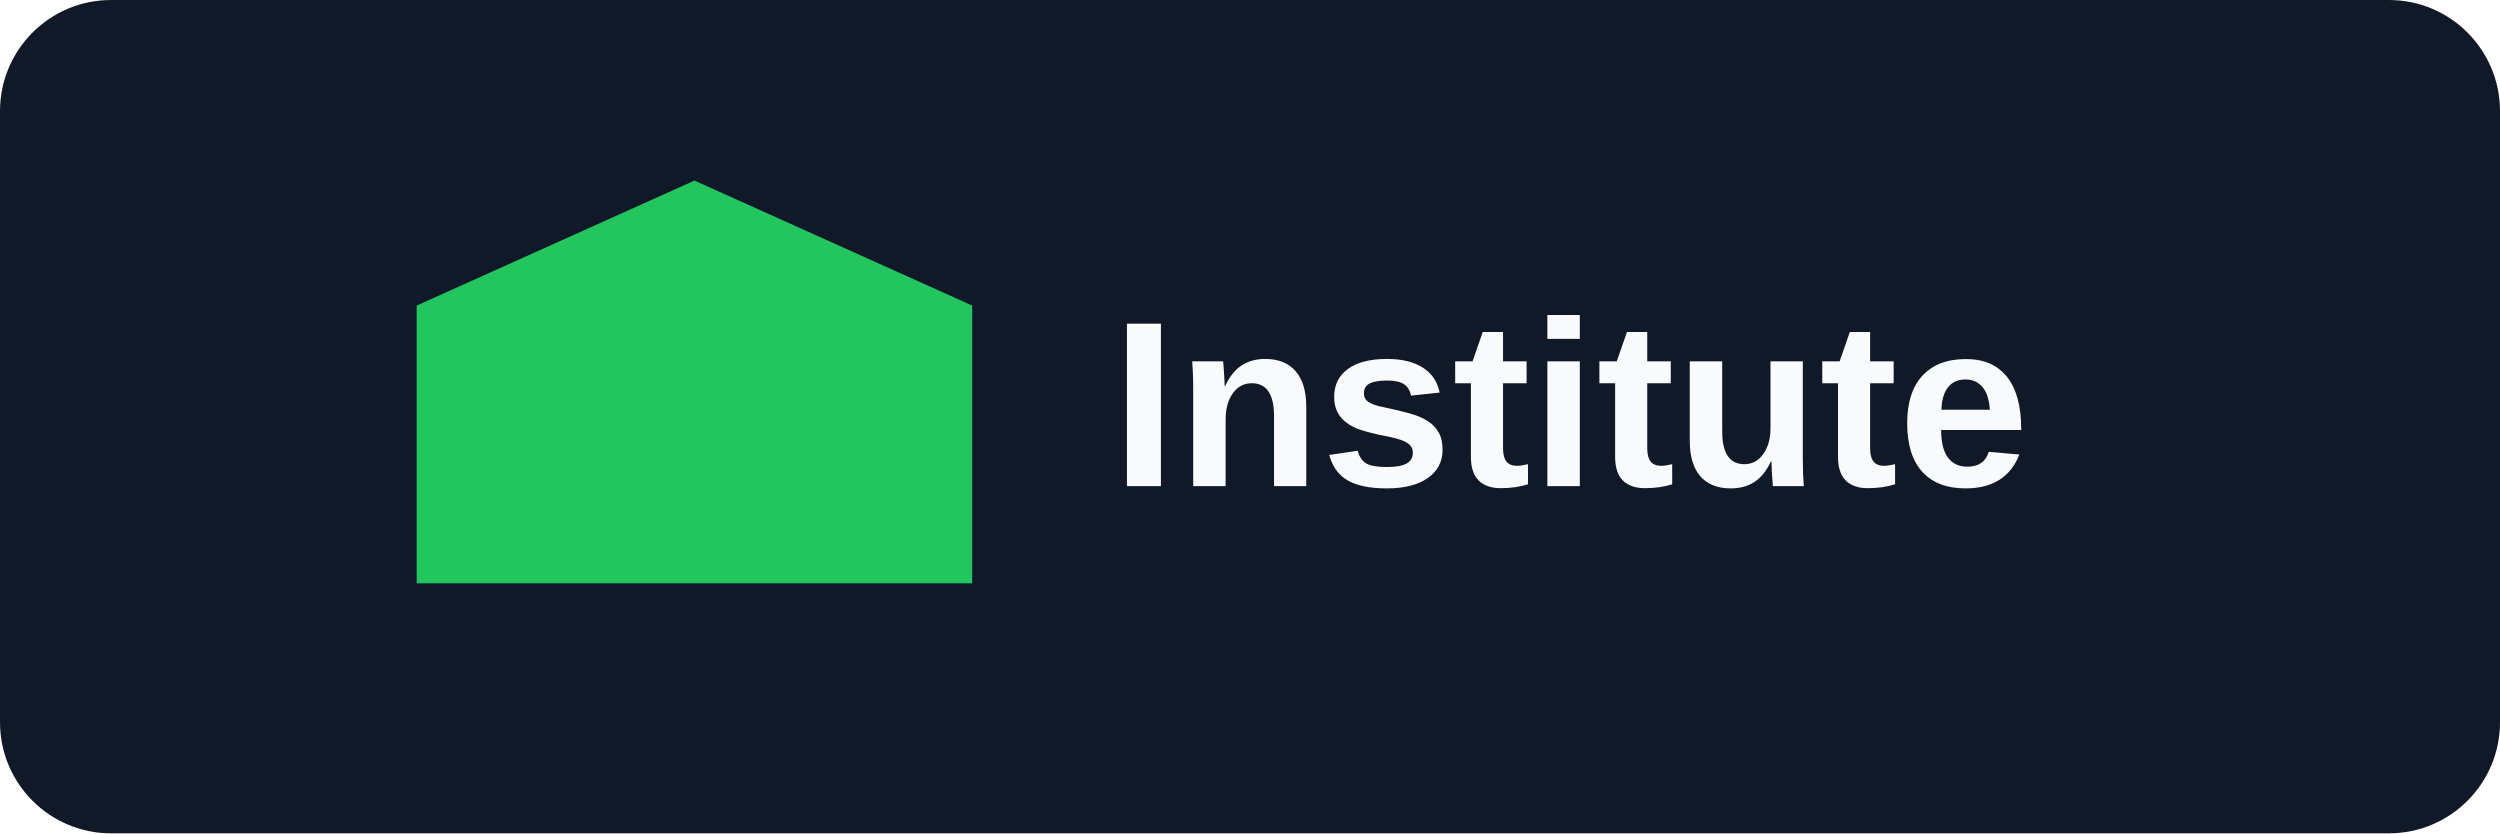
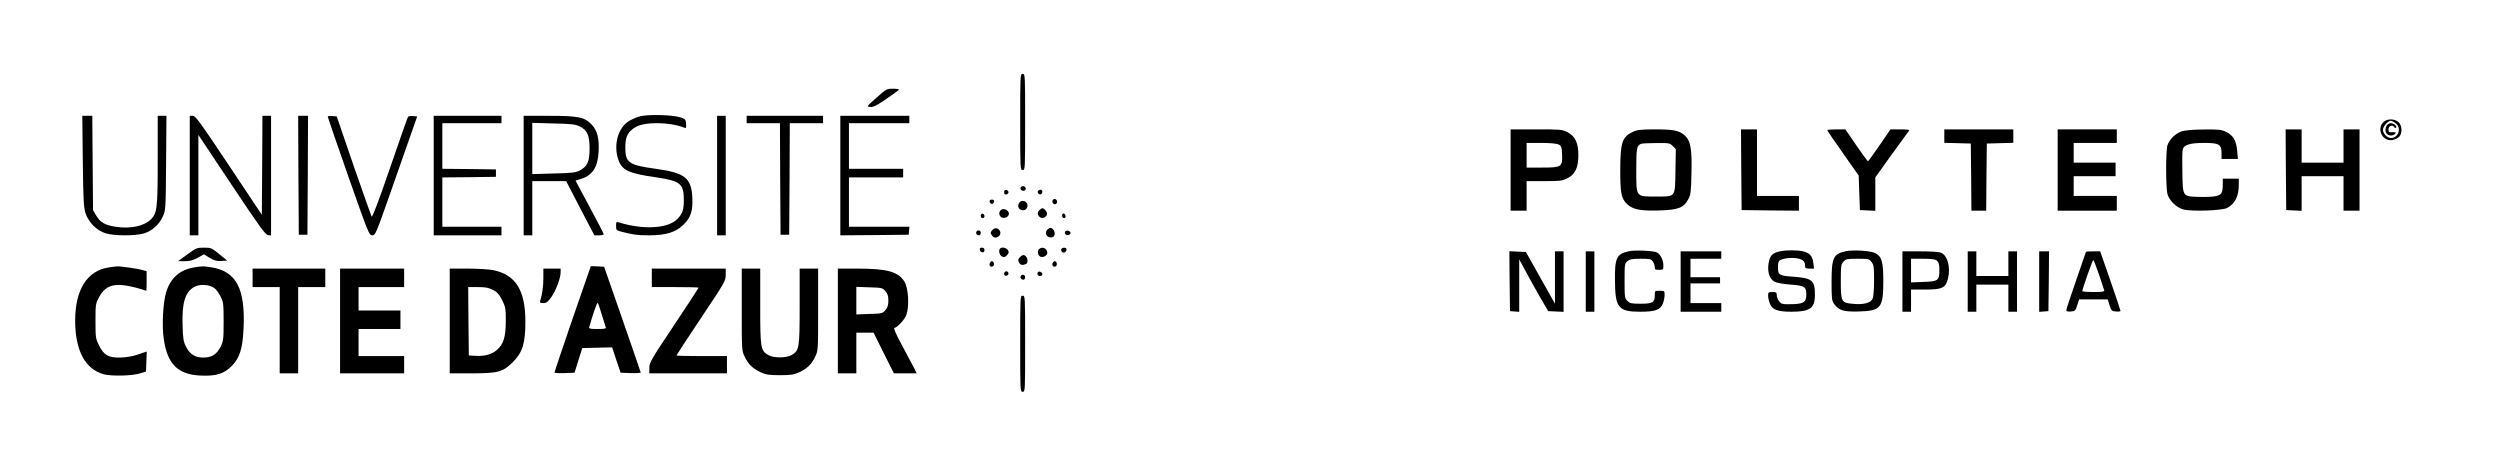
- <svg xmlns="http://www.w3.org/2000/svg" width="360" height="120" viewBox="0 0 360 120">
-   <rect width="360" height="120" rx="16" fill="#111827" />
-   <path d="M60 84V44l40-18 40 18v40H60Z" fill="#22c55e" />
-   <text x="160" y="70" font-family="Segoe UI, Arial, sans-serif" font-size="34" font-weight="700" fill="#f8fafc">Institute</text>
+ <svg xmlns="http://www.w3.org/2000/svg" version="1.0" width="2029pt" height="378pt" viewBox="0 0 2029 378" preserveAspectRatio="xMidYMid meet">
+   <g transform="translate(0,378) scale(0.1,-0.1)" fill="#000000" stroke="none">
+     <path d="M8280 2790 c0 -383 0 -390 20 -390 20 0 20 7 20 390 0 383 0 390 -20 390 -20 0 -20 -7 -20 -390z" />
+     <path d="M7114 2987 c-81 -71 -82 -72 -51 -75 24 -3 51 11 129 64 54 37 101 71 104 76 3 4 -19 8 -48 8 -52 0 -55 -2 -134 -73z" />
+     <path d="M5190 2835 c-30 -9 -73 -28 -94 -43 -79 -55 -115 -182 -82 -294 28 -98 79 -124 309 -157 200 -29 227 -51 227 -187 0 -76 -11 -109 -52 -151 -76 -78 -275 -90 -475 -28 -21 7 -23 4 -23 -28 0 -33 3 -37 38 -46 94 -25 134 -31 228 -31 140 0 219 25 283 88 58 58 75 110 70 219 -8 159 -60 200 -296 233 -221 30 -248 49 -248 175 0 87 22 129 86 165 76 43 275 40 392 -6 16 -6 18 -2 15 32 -3 36 -6 39 -48 52 -69 21 -264 25 -330 7z" />
+     <path d="M672 2473 c4 -317 7 -376 22 -423 25 -76 92 -142 165 -164 70 -21 239 -21 307 -1 66 19 126 72 155 137 24 53 24 57 27 436 l3 382 -36 0 -35 0 0 -358 c0 -393 -5 -434 -57 -484 -57 -55 -168 -77 -288 -58 -85 14 -123 36 -155 92 l-25 43 -3 383 -3 382 -40 0 -41 0 4 -367z" />
+     <path d="M1540 2355 l0 -485 35 0 35 0 0 408 0 407 270 -405 c224 -336 274 -406 295 -408 l25 -3 0 485 0 486 -35 0 -35 0 -2 -401 -3 -402 -268 402 c-233 350 -270 401 -292 401 l-25 0 0 -485z" />
+     <path d="M2422 2358 l3 -483 35 0 35 0 3 483 2 482 -40 0 -40 0 2 -482z" />
+     <path d="M2660 2833 c0 -4 75 -223 167 -485 164 -466 169 -478 194 -478 25 0 30 10 145 338 65 185 141 402 169 482 l51 145 -34 3 c-19 2 -38 -1 -41 -7 -4 -6 -70 -193 -146 -416 -93 -270 -143 -402 -149 -393 -4 8 -70 194 -146 413 l-137 400 -36 3 c-21 2 -37 0 -37 -5z" />
+     <path d="M3520 2355 l0 -485 275 0 275 0 0 35 0 35 -240 0 -240 0 0 200 0 200 218 2 217 3 0 30 0 30 -217 3 -218 2 0 185 0 185 240 0 240 0 0 30 0 30 -275 0 -275 0 0 -485z" />
+     <path d="M4250 2355 l0 -485 35 0 35 0 0 220 0 220 138 0 137 0 114 -220 115 -220 38 0 c21 0 38 4 38 9 0 5 -52 105 -115 222 l-114 213 38 12 c97 28 142 94 149 218 7 109 -10 177 -56 225 -58 61 -108 71 -349 71 l-203 0 0 -485z m455 399 c61 -30 80 -71 80 -179 0 -107 -18 -146 -79 -178 -34 -18 -63 -22 -213 -25 l-173 -5 0 208 0 208 173 -5 c145 -3 178 -7 212 -24z" />
+     <path d="M5820 2355 l0 -485 35 0 35 0 0 485 0 485 -35 0 -35 0 0 -485z" />
+     <path d="M6060 2810 l0 -30 135 0 135 0 2 -452 3 -453 35 0 35 0 3 453 2 452 135 0 135 0 0 30 0 30 -310 0 -310 0 0 -30z" />
+     <path d="M6820 2355 l0 -485 278 2 277 3 3 33 3 32 -245 0 -246 0 0 200 0 200 220 0 220 0 0 35 0 35 -220 0 -220 0 0 185 0 185 245 0 245 0 0 30 0 30 -280 0 -280 0 0 -485z" />
+     <path d="M19342 2787 c-45 -47 -21 -127 43 -143 31 -8 82 12 95 37 18 33 12 84 -13 107 -33 31 -96 30 -125 -1z m102 -8 c48 -38 22 -119 -39 -119 -30 0 -65 36 -65 67 0 26 41 73 63 73 8 0 26 -9 41 -21z" />
+     <path d="M19370 2761 c-22 -43 -5 -81 36 -81 12 0 27 6 33 14 10 12 6 14 -21 13 -29 -2 -33 1 -33 23 0 28 32 41 46 19 4 -7 11 -10 15 -6 12 11 -17 37 -42 37 -13 0 -28 -9 -34 -19z" />
+     <path d="M12260 2400 l0 -330 65 0 65 0 0 120 0 120 143 0 c128 0 147 2 187 23 64 31 90 86 90 187 0 101 -26 156 -90 188 -42 21 -56 22 -252 22 l-208 0 0 -330z m390 207 c23 -11 25 -19 28 -82 4 -100 -4 -105 -164 -105 l-124 0 0 100 0 100 118 0 c74 0 126 -5 142 -13z" />
+     <path d="M13255 2711 c-89 -41 -104 -84 -105 -306 0 -194 8 -237 56 -282 47 -44 111 -56 264 -51 151 5 196 22 232 91 20 38 23 60 26 214 5 200 -8 264 -58 307 -45 37 -90 46 -240 46 -110 0 -143 -4 -175 -19z m321 -116 l25 -25 -3 -175 c-4 -221 5 -210 -159 -210 -165 0 -159 -8 -159 219 0 175 4 196 40 209 8 3 64 6 123 6 102 1 109 0 133 -24z" />
+     <path d="M14132 2403 l3 -328 233 -3 232 -2 0 60 0 60 -170 0 -170 0 0 270 0 270 -65 0 -65 0 2 -327z" />
+     <path d="M14830 2724 c0 -4 57 -88 128 -188 l127 -181 5 -140 5 -140 63 -3 62 -3 0 136 0 135 131 183 c73 100 136 188 142 195 7 9 -8 12 -70 12 l-80 0 -89 -130 c-49 -71 -91 -129 -94 -129 -3 0 -45 58 -94 129 l-89 130 -74 0 c-40 0 -73 -3 -73 -6z" />
+     <path d="M15780 2675 l0 -54 108 -3 107 -3 3 -272 2 -273 60 0 60 0 2 273 3 272 108 3 107 3 0 54 0 55 -280 0 -280 0 0 -55z" />
+     <path d="M16700 2400 l0 -330 240 0 240 0 0 60 0 60 -175 0 -175 0 0 80 0 80 170 0 170 0 0 55 0 55 -170 0 -170 0 0 80 0 80 175 0 175 0 0 55 0 55 -240 0 -240 0 0 -330z" />
+     <path d="M17710 2715 c-52 -16 -102 -64 -119 -114 -14 -44 -14 -343 0 -396 15 -53 73 -110 129 -125 66 -18 316 -9 355 12 65 35 95 94 95 191 l0 47 -65 0 -65 0 0 -42 c0 -72 -8 -87 -53 -99 -22 -6 -85 -9 -138 -7 -137 4 -133 -2 -137 200 -2 88 -1 172 3 185 9 38 59 53 175 53 121 0 140 -12 140 -85 l0 -45 66 0 67 0 -6 66 c-8 84 -31 123 -87 152 -40 20 -58 22 -180 21 -85 0 -152 -6 -180 -14z" />
+     <path d="M18552 2403 l3 -328 63 -3 62 -3 0 141 0 140 170 0 170 0 0 -140 0 -140 65 0 65 0 0 330 0 330 -65 0 -65 0 0 -135 0 -135 -170 0 -170 0 0 135 0 135 -65 0 -65 0 2 -327z" />
+     <path d="M8284 2259 c-9 -15 11 -33 30 -26 9 4 13 13 10 22 -7 17 -30 20 -40 4z" />
+     <path d="M8150 2220 c0 -15 5 -20 18 -18 9 2 17 10 17 18 0 8 -8 16 -17 18 -13 2 -18 -3 -18 -18z" />
+     <path d="M8424 2229 c-8 -14 11 -33 25 -25 16 10 13 36 -3 36 -8 0 -18 -5 -22 -11z" />
+     <path d="M8543 2154 c-7 -19 11 -39 26 -30 16 10 13 33 -4 40 -9 3 -18 -1 -22 -10z" />
+     <path d="M8032 2143 c2 -10 10 -18 18 -18 8 0 16 8 18 18 2 12 -3 17 -18 17 -15 0 -20 -5 -18 -17z" />
+     <path d="M8270 2131 c-13 -25 -4 -48 21 -56 38 -12 65 35 37 63 -18 18 -46 14 -58 -7z" />
+     <path d="M8125 2077 c-26 -20 -16 -61 16 -65 29 -3 54 20 46 42 -10 25 -42 37 -62 23z" />
+     <path d="M8435 2074 c-19 -20 -16 -43 8 -58 20 -13 50 2 55 26 3 16 -23 48 -38 48 -5 0 -16 -7 -25 -16z" />
+     <path d="M7966 2043 c-12 -12 -6 -33 9 -33 8 0 15 6 15 14 0 17 -14 28 -24 19z" />
+     <path d="M8620 2031 c0 -12 6 -21 16 -21 9 0 14 7 12 17 -5 25 -28 28 -28 4z" />
+     <path d="M8056 1915 c-19 -20 -20 -26 -3 -49 26 -36 84 4 61 42 -15 23 -38 26 -58 7z" />
+     <path d="M8502 1918 c-32 -32 0 -78 42 -62 30 11 14 74 -19 74 -6 0 -16 -5 -23 -12z" />
+     <path d="M7925 1900 c-8 -14 3 -30 21 -30 8 0 14 9 14 20 0 21 -24 28 -35 10z" />
+     <path d="M8645 1900 c-4 -7 -3 -16 3 -22 14 -14 45 -2 40 15 -6 16 -34 21 -43 7z" />
+     <path d="M1520 1715 l-75 -55 55 0 c41 0 68 8 105 28 l50 28 47 -29 c38 -22 57 -28 94 -25 l48 3 -65 53 c-61 50 -66 52 -124 52 -57 0 -64 -3 -135 -55z" />
+     <path d="M7952 1753 c5 -26 38 -29 38 -4 0 15 -6 21 -21 21 -14 0 -19 -5 -17 -17z" />
+     <path d="M8117 1763 c-15 -14 -6 -53 14 -64 18 -9 25 -7 41 9 16 16 18 23 9 41 -11 20 -50 29 -64 14z" />
+     <path d="M8430 1755 c-14 -17 -5 -51 16 -59 22 -8 54 11 54 32 0 38 -46 56 -70 27z" />
+     <path d="M8615 1760 c-8 -13 3 -30 20 -30 14 0 27 24 18 34 -10 9 -31 7 -38 -4z" />
+     <path d="M13220 1741 c-100 -22 -115 -53 -113 -238 2 -222 27 -253 206 -253 120 0 162 15 182 64 8 20 15 51 15 71 0 34 -1 35 -40 35 -40 0 -40 0 -40 -39 0 -56 -18 -66 -116 -66 -73 0 -86 3 -106 23 -22 21 -23 30 -23 163 0 136 1 141 24 160 19 15 39 19 107 19 74 0 84 -2 98 -22 9 -12 16 -33 16 -45 0 -20 5 -23 35 -23 33 0 35 2 35 35 0 44 -23 90 -52 106 -26 14 -179 21 -228 10z" />
+     <path d="M14450 1741 c-56 -11 -78 -29 -90 -69 -22 -82 -5 -154 43 -179 19 -9 72 -19 131 -23 111 -8 126 -17 126 -80 0 -60 -18 -74 -99 -78 -39 -2 -81 -2 -94 2 -24 6 -47 43 -47 76 0 16 -7 20 -35 20 -32 0 -35 -2 -35 -30 0 -17 7 -46 15 -66 20 -48 62 -64 175 -64 150 0 190 29 190 137 0 117 -22 136 -173 147 -117 8 -127 14 -127 76 0 37 4 52 18 59 31 17 108 23 149 12 41 -11 53 -25 53 -62 0 -15 7 -19 36 -19 l37 0 -6 46 c-6 55 -30 82 -83 94 -45 11 -133 11 -184 1z" />
+     <path d="M14980 1741 c-101 -22 -115 -52 -115 -248 0 -138 2 -154 21 -180 39 -53 76 -64 199 -61 180 5 200 29 200 243 0 161 -12 203 -66 231 -37 19 -180 28 -239 15z m209 -87 c19 -24 21 -40 21 -150 0 -72 -5 -134 -12 -149 -15 -34 -74 -49 -158 -41 -96 8 -100 16 -100 184 0 126 2 137 22 159 19 21 30 23 114 23 88 0 94 -1 113 -26z" />
+     <path d="M12252 1498 l3 -243 38 -3 37 -3 0 213 0 213 54 -100 c29 -55 82 -149 117 -210 l64 -110 63 -3 62 -3 0 246 0 245 -35 0 -35 0 0 -212 0 -213 -42 75 c-23 41 -76 136 -118 210 l-76 135 -67 3 -67 3 2 -243z" />
+     <path d="M12870 1495 l0 -245 35 0 35 0 0 245 0 245 -35 0 -35 0 0 -245z" />
+     <path d="M13640 1495 l0 -245 165 0 165 0 0 35 0 35 -125 0 -125 0 0 80 0 80 120 0 120 0 0 25 0 25 -120 0 -120 0 0 75 0 75 125 0 125 0 0 30 0 30 -165 0 -165 0 0 -245z" />
+     <path d="M15440 1495 l0 -245 35 0 35 0 0 90 0 90 113 0 c142 0 168 13 187 90 22 90 -3 185 -55 208 -16 8 -80 12 -170 12 l-145 0 0 -245z m282 168 c13 -12 18 -31 18 -73 0 -87 -9 -94 -129 -98 l-101 -4 0 96 0 96 97 0 c76 0 100 -4 115 -17z" />
+     <path d="M15970 1495 l0 -245 35 0 35 0 0 110 0 110 130 0 130 0 0 -110 0 -110 35 0 35 0 0 245 0 245 -35 0 -35 0 0 -100 0 -100 -130 0 -130 0 0 100 0 100 -35 0 -35 0 0 -245z" />
+     <path d="M16550 1494 l0 -245 38 3 37 3 3 243 2 242 -40 0 -40 0 0 -246z" />
+     <path d="M16930 1737 c0 -2 -36 -106 -80 -232 -44 -126 -80 -235 -80 -242 0 -10 11 -13 37 -11 35 3 38 6 52 51 l15 47 116 0 116 0 15 -47 c14 -45 17 -48 52 -51 20 -2 37 0 37 5 0 4 -37 115 -82 245 l-83 238 -57 0 c-32 0 -58 -2 -58 -3z m105 -184 c22 -64 41 -123 43 -130 3 -10 -18 -13 -87 -13 -50 0 -91 3 -91 8 0 15 83 252 89 252 3 0 24 -53 46 -117z" />
+     <path d="M8276 1691 c-14 -15 -15 -24 -6 -40 11 -22 26 -26 54 -15 30 11 13 74 -19 74 -7 0 -20 -9 -29 -19z" />
+     <path d="M8033 1644 c-8 -20 8 -36 26 -25 15 10 8 41 -9 41 -6 0 -13 -7 -17 -16z" />
+     <path d="M8543 1644 c-8 -20 8 -36 26 -25 15 10 8 41 -9 41 -6 0 -13 -7 -17 -16z" />
+     <path d="M885 1610 c-178 -26 -275 -180 -275 -434 1 -240 79 -389 229 -433 65 -18 240 -14 306 9 l40 13 3 81 3 81 -71 -24 c-45 -15 -97 -24 -144 -25 -96 -2 -134 20 -173 100 -27 54 -28 64 -28 197 0 137 1 141 30 195 42 77 94 104 187 96 36 -3 95 -15 130 -26 34 -11 64 -20 66 -20 1 0 2 36 2 80 l0 79 -39 11 c-42 11 -176 30 -201 28 -8 0 -38 -4 -65 -8z" />
+     <path d="M1572 1609 c-113 -19 -188 -86 -223 -199 -26 -86 -36 -268 -20 -381 30 -205 114 -288 297 -297 127 -6 190 13 254 77 66 66 90 142 97 313 14 315 -60 455 -258 488 -72 11 -73 11 -147 -1z m166 -166 c15 -10 38 -41 52 -69 23 -46 25 -59 25 -204 0 -145 -2 -158 -25 -205 -31 -61 -72 -87 -140 -87 -66 0 -108 26 -139 86 -22 42 -26 65 -29 170 -7 190 21 279 98 319 44 23 120 18 158 -10z" />
+     <path d="M4647 1193 c-81 -236 -147 -432 -147 -436 0 -4 37 -7 81 -5 l82 3 31 100 32 100 121 3 121 3 34 -103 35 -103 81 -3 c45 -2 82 1 82 5 -1 4 -67 199 -149 433 l-148 425 -54 3 -54 2 -148 -427z m237 34 c15 -48 29 -94 32 -102 5 -12 -6 -15 -66 -15 -64 0 -72 2 -67 18 30 106 63 200 68 194 4 -4 19 -46 33 -95z" />
+     <path d="M2050 1525 l0 -75 110 0 110 0 0 -350 0 -350 75 0 75 0 0 350 0 350 110 0 110 0 0 75 0 75 -295 0 -295 0 0 -75z" />
+     <path d="M2760 1175 l0 -425 260 0 260 0 0 70 0 70 -185 0 -185 0 0 110 0 110 170 0 170 0 0 75 0 75 -170 0 -170 0 0 95 0 95 185 0 185 0 0 75 0 75 -260 0 -260 0 0 -425z" />
+     <path d="M3650 1175 l0 -425 174 0 c219 0 257 10 338 91 79 78 102 153 102 329 0 253 -78 379 -258 417 -34 7 -127 13 -208 13 l-148 0 0 -425z m351 252 c35 -18 50 -35 74 -82 28 -56 30 -68 30 -170 0 -129 -18 -188 -71 -234 -42 -37 -97 -53 -172 -49 l-57 3 -3 278 -2 277 78 0 c63 0 88 -5 123 -23z" />
+     <path d="M4410 1523 c0 -69 -9 -129 -26 -185 -4 -15 1 -18 25 -18 25 0 37 9 65 48 37 51 76 154 76 202 l0 30 -70 0 -70 0 0 -77z" />
+     <path d="M5290 1525 l0 -75 190 0 c105 0 190 -2 190 -5 0 -3 -90 -140 -200 -305 -186 -279 -200 -303 -200 -345 l0 -45 315 0 315 0 0 70 0 70 -205 0 c-113 0 -205 2 -205 5 0 3 90 140 200 305 194 290 200 301 200 350 l0 50 -300 0 -300 0 0 -75z" />
+     <path d="M6020 1268 c0 -329 0 -334 24 -383 29 -61 65 -97 131 -127 42 -19 67 -23 155 -23 88 0 113 4 155 23 66 30 102 66 131 127 24 49 24 54 24 383 l0 332 -75 0 -75 0 0 -306 c0 -339 -3 -358 -64 -395 -43 -26 -149 -26 -192 0 -61 37 -64 56 -64 395 l0 306 -75 0 -75 0 0 -332z" />
+     <path d="M6800 1175 l0 -425 75 0 75 0 0 165 0 165 70 0 70 0 82 -165 83 -165 93 0 92 0 -21 42 c-12 24 -56 106 -97 183 -50 92 -71 140 -63 143 30 10 81 66 97 107 25 66 17 217 -15 268 -50 82 -140 107 -383 107 l-158 0 0 -425z m386 242 c18 -21 24 -40 24 -77 0 -37 -6 -56 -24 -77 -23 -27 -28 -28 -130 -31 l-106 -4 0 112 0 112 106 -4 c102 -3 107 -4 130 -31z" />
+     <path d="M8157 1574 c-14 -14 -7 -35 11 -32 9 2 17 10 17 17 0 16 -18 25 -28 15z" />
+     <path d="M8426 1573 c-13 -14 -5 -33 14 -33 11 0 20 6 20 14 0 15 -24 28 -34 19z" />
+     <path d="M8285 1540 c-8 -14 3 -30 21 -30 8 0 14 9 14 20 0 21 -24 28 -35 10z" />
+     <path d="M8280 990 c0 -383 0 -390 20 -390 20 0 20 7 20 390 0 383 0 390 -20 390 -20 0 -20 -7 -20 -390z" />
+   </g>
</svg>
